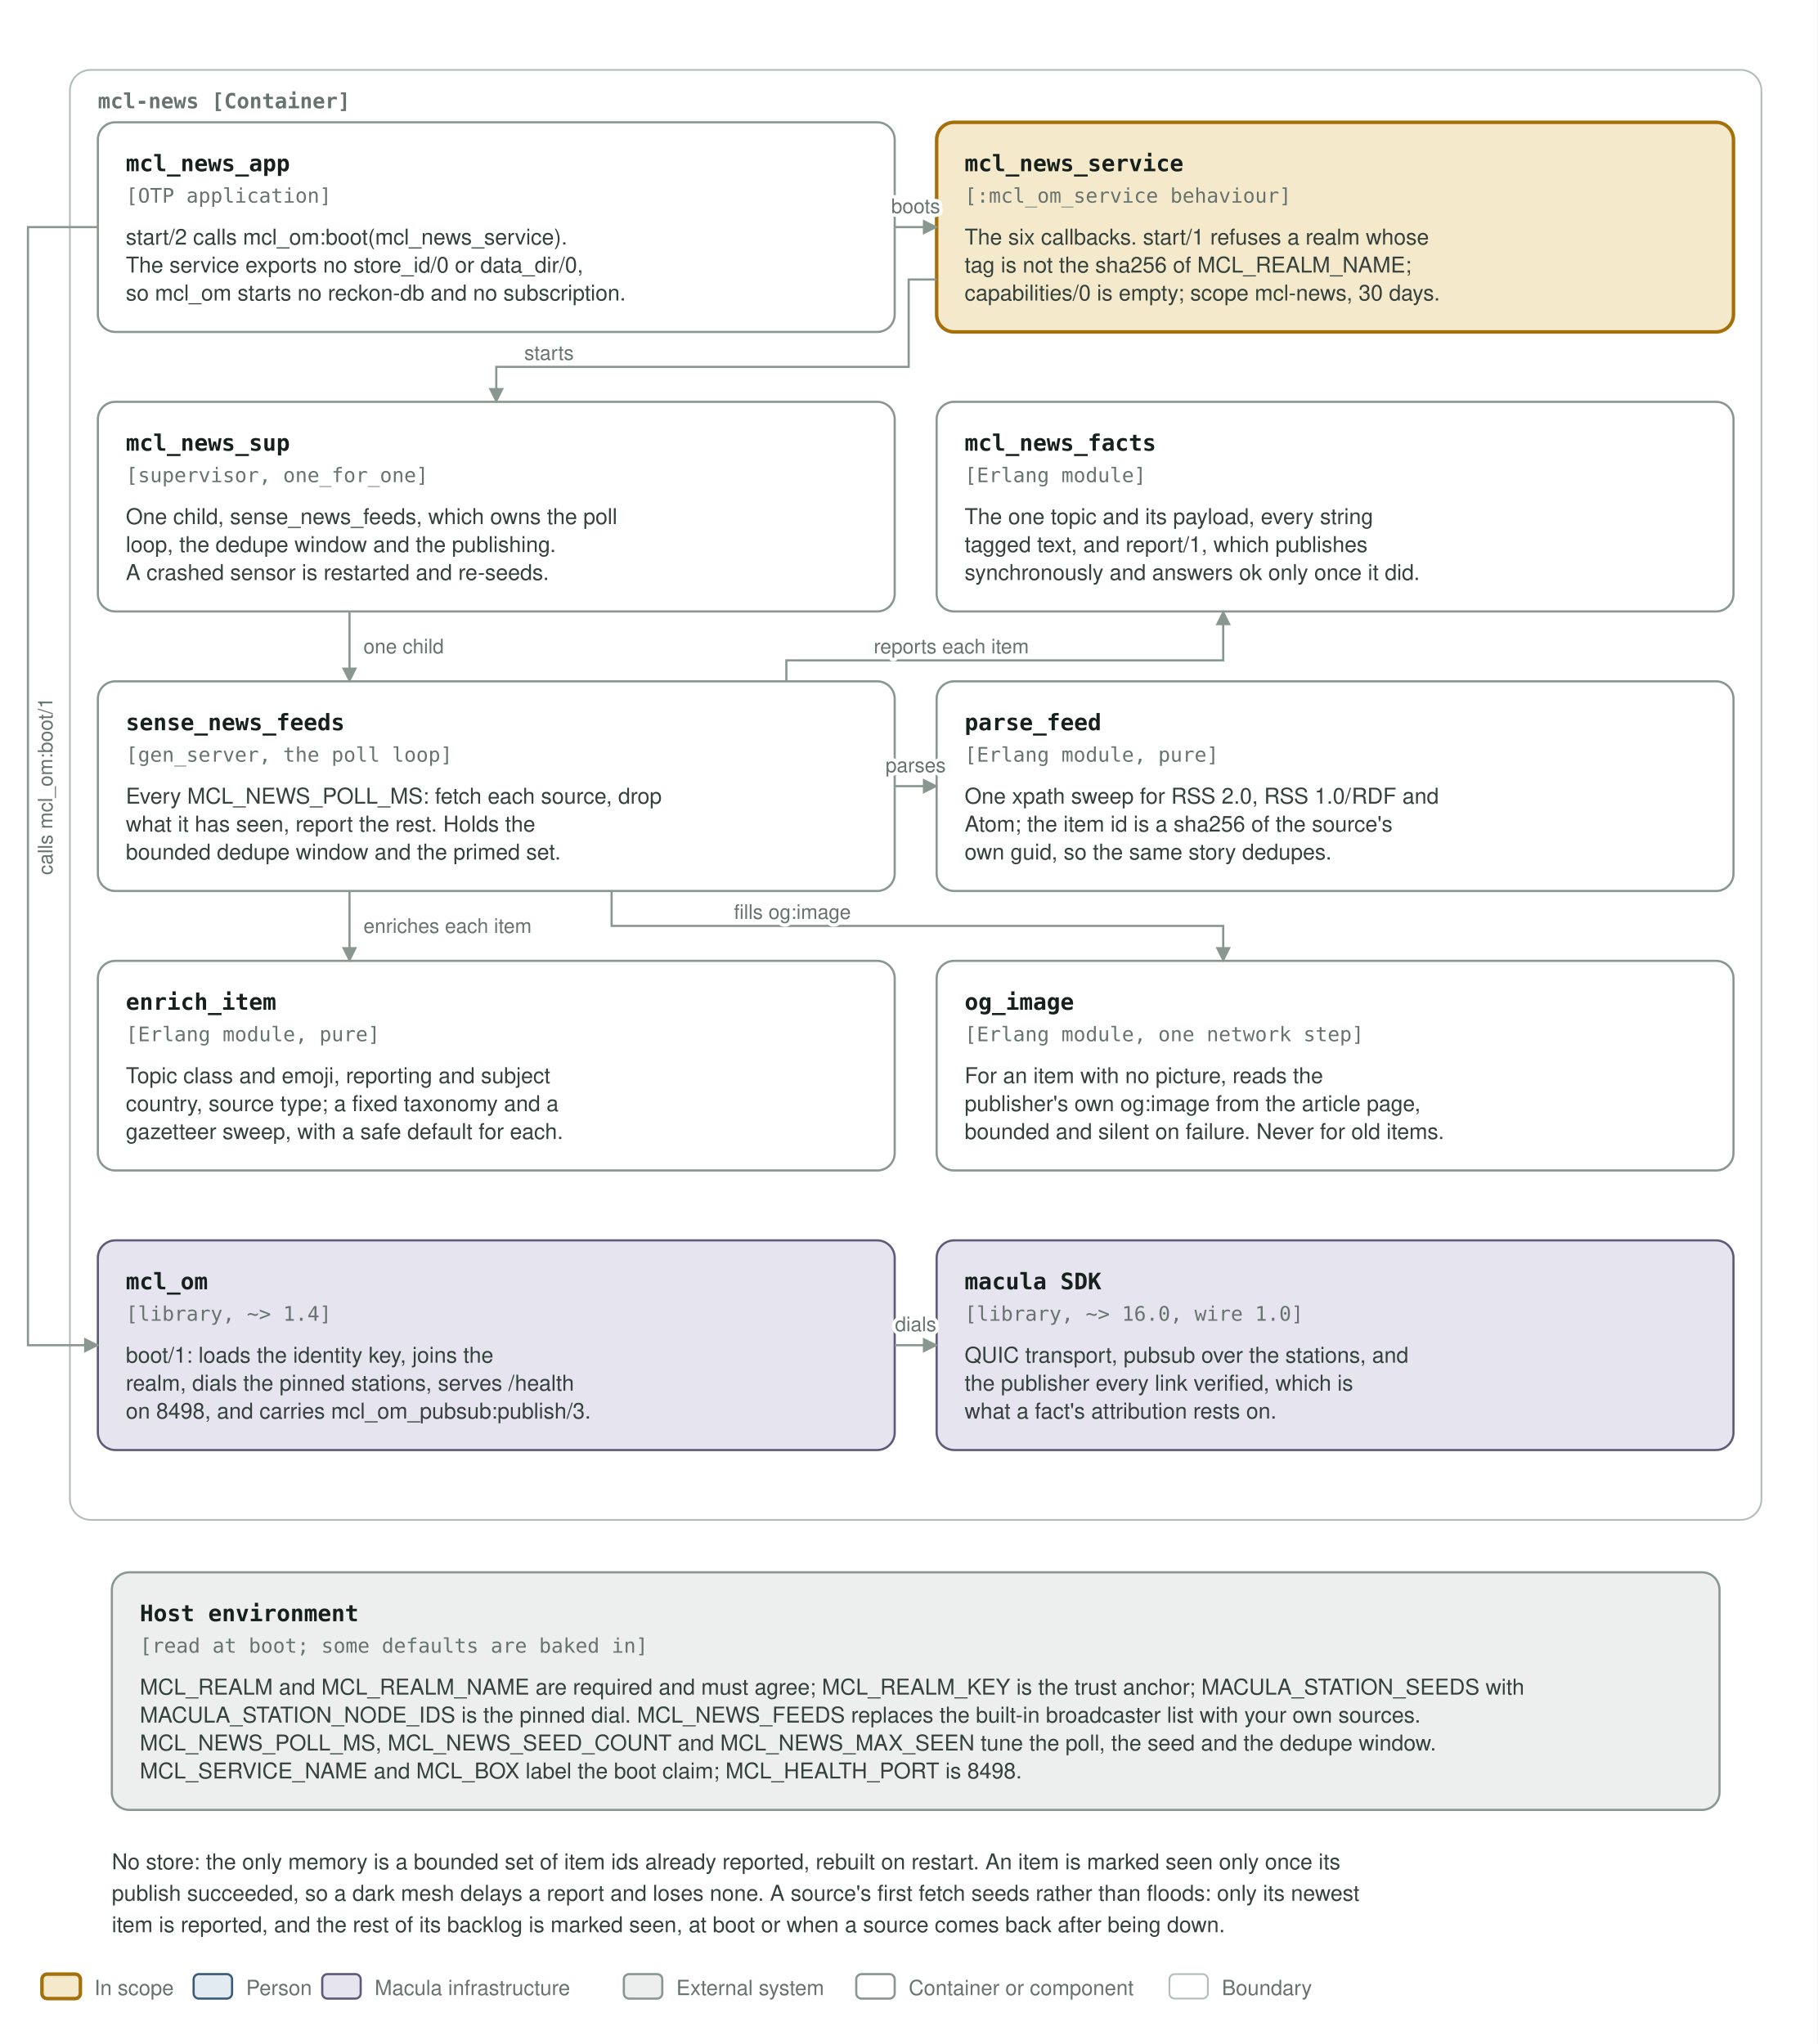
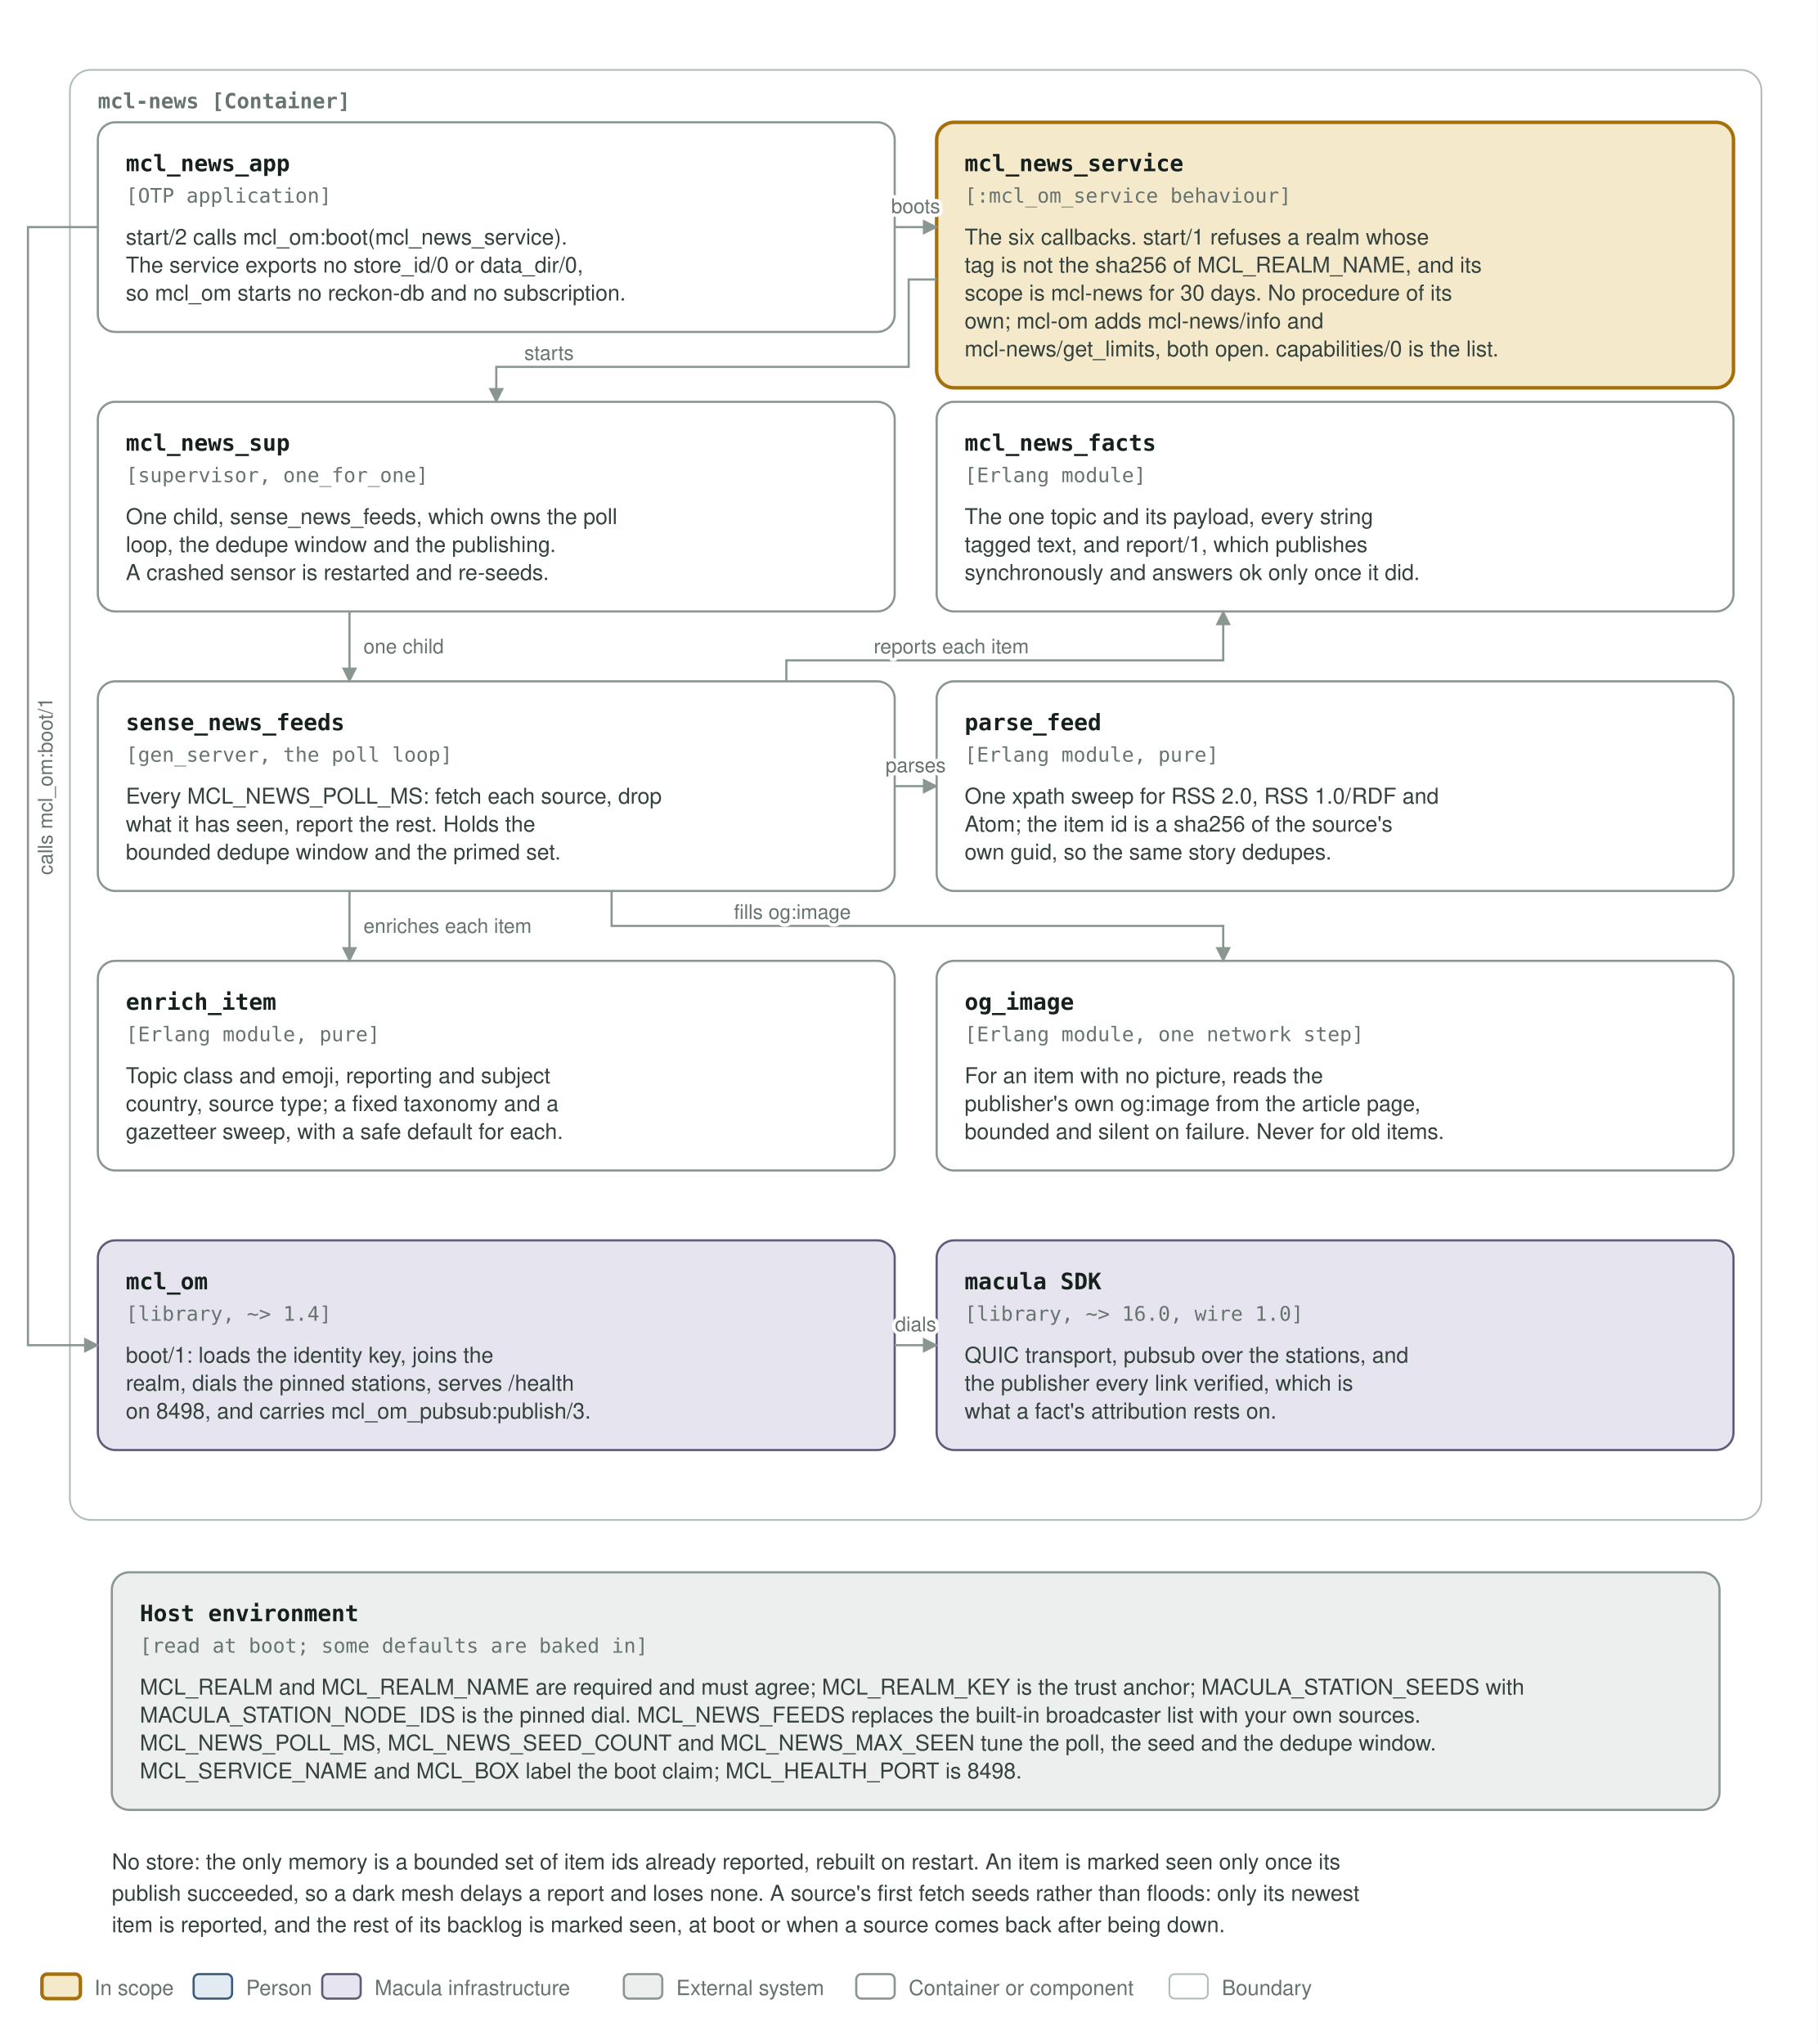
<svg xmlns="http://www.w3.org/2000/svg" viewBox="0 0 1040 1170" role="img" aria-label="mcl-news components">
  <style>
.t-name { font-family: "Atkinson Hyperlegible", "Segoe UI", system-ui, -apple-system, Helvetica, Arial, sans-serif; font-size: 15px; font-weight: 700; }
.t-desc { font-family: "Atkinson Hyperlegible", "Segoe UI", system-ui, -apple-system, Helvetica, Arial, sans-serif; font-size: 12.5px; }
.t-rel { font-family: "Atkinson Hyperlegible", "Segoe UI", system-ui, -apple-system, Helvetica, Arial, sans-serif; font-size: 11.5px; paint-order: stroke; stroke-width: 4px; stroke-linejoin: round; }
.t-code { font-family: "JetBrains Mono", ui-monospace, Menlo, Consolas, monospace; font-size: 13px; font-weight: 600; }
.t-type { font-family: "JetBrains Mono", ui-monospace, Menlo, Consolas, monospace; font-size: 11.5px; }
.t-bound { font-family: "JetBrains Mono", ui-monospace, Menlo, Consolas, monospace; font-size: 12px; font-weight: 600; }
.t-leg { font-family: "Atkinson Hyperlegible", "Segoe UI", system-ui, -apple-system, Helvetica, Arial, sans-serif; font-size: 12px; }
.edge { fill: none; stroke-width: 1.25; }
.edge-later { fill: none; stroke-width: 1.25; stroke-dasharray: 5 4; }
.bg { fill: #FFFFFF; }
.b-sys { fill: #F5E9CC; stroke: #A56F0A; stroke-width: 2; }
.b-per { fill: #E3EBF2; stroke: #3B5B7A; stroke-width: 1.25; }
.b-mac { fill: #E6E4EE; stroke: #5E5A78; stroke-width: 1.25; }
.b-ext { fill: #ECEFED; stroke: #8A9791; stroke-width: 1.25; }
.b-cmp { fill: #FFFFFF; stroke: #8A9791; stroke-width: 1.25; }
.b-later { fill: none; stroke: #8A9791; stroke-width: 1.25; stroke-dasharray: 5 4; }
.bound { fill: none; stroke: #B3BDB8; stroke-width: 1; }
.head { fill: #3B5B7A; }
.t-name, .t-code { fill: #16201D; }
.t-type, .t-bound, .t-leg { fill: #66736E; }
.t-desc { fill: #34413C; }
.t-rel { fill: #66736E; stroke: #FFFFFF; }
.edge, .edge-later { stroke: #8A9791; }
.arrowhead { fill: #8A9791; }
@media (prefers-color-scheme: dark) {
.bg { fill: #171F1C; }
.b-sys { fill: #3A2E13; stroke: #E3AA3C; }
.b-per { fill: #1D2A36; stroke: #8EB4D8; }
.b-mac { fill: #26243A; stroke: #A9A4C8; }
.b-ext { fill: #1C2421; stroke: #7D8B85; }
.b-cmp { fill: #171F1C; stroke: #7D8B85; }
.b-later { stroke: #7D8B85; }
.bound { stroke: #4A5752; }
.head { fill: #8EB4D8; }
.t-name, .t-code { fill: #E6ECE9; }
.t-type, .t-bound, .t-leg { fill: #93A09A; }
.t-desc { fill: #C3CDC8; }
.t-rel { fill: #93A09A; stroke: #171F1C; }
.edge, .edge-later { stroke: #7D8B85; }
.arrowhead { fill: #7D8B85; }
}
</style>
  <defs>
    <marker id="a" viewBox="0 0 10 10" refX="9" refY="5" markerWidth="7" markerHeight="7" orient="auto-start-reverse">
      <path class="arrowhead" d="M0 0L10 5L0 10z" />
    </marker>
  </defs>
  <rect class="bg" x="0" y="0" width="1040" height="1170" />
  <rect class="bound" x="40" y="40" width="968" height="830" rx="12" />
  <text class="t-bound" x="56" y="62">mcl-news [Container]</text>
  <rect class="b-cmp" x="56" y="70" width="456" height="120" rx="10" />
  <text class="t-code" x="72" y="98">mcl_news_app</text>
  <text class="t-type" x="72" y="116">[OTP application]</text>
  <text class="t-desc" x="72" y="140">start/2 calls mcl_om:boot(mcl_news_service).</text>
  <text class="t-desc" x="72" y="156">The service exports no store_id/0 or data_dir/0,</text>
  <text class="t-desc" x="72" y="172">so mcl_om starts no reckon-db and no subscription.</text>
-   <rect class="b-sys" x="536" y="70" width="456" height="120" rx="10" />
+   <rect class="b-sys" x="536" y="70" width="456" height="152" rx="10" />
  <text class="t-code" x="552" y="98">mcl_news_service</text>
  <text class="t-type" x="552" y="116">[:mcl_om_service behaviour]</text>
  <text class="t-desc" x="552" y="140">The six callbacks. start/1 refuses a realm whose</text>
-   <text class="t-desc" x="552" y="156">tag is not the sha256 of MCL_REALM_NAME;</text>
-   <text class="t-desc" x="552" y="172">capabilities/0 is empty; scope mcl-news, 30 days.</text>
+   <text class="t-desc" x="552" y="156">tag is not the sha256 of MCL_REALM_NAME, and its</text>
+   <text class="t-desc" x="552" y="172">scope is mcl-news for 30 days. No procedure of its</text>
+   <text class="t-desc" x="552" y="188">own; mcl-om adds mcl-news/info and</text>
+   <text class="t-desc" x="552" y="204">mcl-news/get_limits, both open. capabilities/0 is the list.</text>
  <rect class="b-cmp" x="56" y="230" width="456" height="120" rx="10" />
  <text class="t-code" x="72" y="258">mcl_news_sup</text>
  <text class="t-type" x="72" y="276">[supervisor, one_for_one]</text>
  <text class="t-desc" x="72" y="300">One child, sense_news_feeds, which owns the poll</text>
  <text class="t-desc" x="72" y="316">loop, the dedupe window and the publishing.</text>
  <text class="t-desc" x="72" y="332">A crashed sensor is restarted and re-seeds.</text>
  <rect class="b-cmp" x="536" y="230" width="456" height="120" rx="10" />
  <text class="t-code" x="552" y="258">mcl_news_facts</text>
  <text class="t-type" x="552" y="276">[Erlang module]</text>
  <text class="t-desc" x="552" y="300">The one topic and its payload, every string</text>
  <text class="t-desc" x="552" y="316">tagged text, and report/1, which publishes</text>
  <text class="t-desc" x="552" y="332">synchronously and answers ok only once it did.</text>
  <rect class="b-cmp" x="56" y="390" width="456" height="120" rx="10" />
  <text class="t-code" x="72" y="418">sense_news_feeds</text>
  <text class="t-type" x="72" y="436">[gen_server, the poll loop]</text>
  <text class="t-desc" x="72" y="460">Every MCL_NEWS_POLL_MS: fetch each source, drop</text>
  <text class="t-desc" x="72" y="476">what it has seen, report the rest. Holds the</text>
  <text class="t-desc" x="72" y="492">bounded dedupe window and the primed set.</text>
  <rect class="b-cmp" x="536" y="390" width="456" height="120" rx="10" />
  <text class="t-code" x="552" y="418">parse_feed</text>
  <text class="t-type" x="552" y="436">[Erlang module, pure]</text>
  <text class="t-desc" x="552" y="460">One xpath sweep for RSS 2.0, RSS 1.0/RDF and</text>
  <text class="t-desc" x="552" y="476">Atom; the item id is a sha256 of the source's</text>
  <text class="t-desc" x="552" y="492">own guid, so the same story dedupes.</text>
  <rect class="b-cmp" x="56" y="550" width="456" height="120" rx="10" />
  <text class="t-code" x="72" y="578">enrich_item</text>
  <text class="t-type" x="72" y="596">[Erlang module, pure]</text>
  <text class="t-desc" x="72" y="620">Topic class and emoji, reporting and subject</text>
  <text class="t-desc" x="72" y="636">country, source type; a fixed taxonomy and a</text>
  <text class="t-desc" x="72" y="652">gazetteer sweep, with a safe default for each.</text>
  <rect class="b-cmp" x="536" y="550" width="456" height="120" rx="10" />
  <text class="t-code" x="552" y="578">og_image</text>
  <text class="t-type" x="552" y="596">[Erlang module, one network step]</text>
  <text class="t-desc" x="552" y="620">For an item with no picture, reads the</text>
  <text class="t-desc" x="552" y="636">publisher's own og:image from the article page,</text>
  <text class="t-desc" x="552" y="652">bounded and silent on failure. Never for old items.</text>
  <rect class="b-mac" x="56" y="710" width="456" height="120" rx="10" />
  <text class="t-code" x="72" y="738">mcl_om</text>
  <text class="t-type" x="72" y="756">[library, ~&gt; 1.4]</text>
  <text class="t-desc" x="72" y="780">boot/1: loads the identity key, joins the</text>
  <text class="t-desc" x="72" y="796">realm, dials the pinned stations, serves /health</text>
  <text class="t-desc" x="72" y="812">on 8498, and carries mcl_om_pubsub:publish/3.</text>
  <rect class="b-mac" x="536" y="710" width="456" height="120" rx="10" />
  <text class="t-code" x="552" y="738">macula SDK</text>
  <text class="t-type" x="552" y="756">[library, ~&gt; 16.0, wire 1.0]</text>
  <text class="t-desc" x="552" y="780">QUIC transport, pubsub over the stations, and</text>
  <text class="t-desc" x="552" y="796">the publisher every link verified, which is</text>
  <text class="t-desc" x="552" y="812">what a fact's attribution rests on.</text>
  <path class="edge" d="M56 130H16V770H56" marker-end="url(#a)" />
  <text class="t-rel" x="30" y="450" text-anchor="middle" transform="rotate(-90 30 450)">calls mcl_om:boot/1</text>
  <path class="edge" d="M512 130H536" marker-end="url(#a)" />
  <text class="t-rel" x="524" y="122" text-anchor="middle">boots</text>
  <path class="edge" d="M536 160H520V210H284V230" marker-end="url(#a)" />
  <text class="t-rel" x="300" y="206">starts</text>
  <path class="edge" d="M200 350V390" marker-end="url(#a)" />
  <text class="t-rel" x="208" y="374">one child</text>
  <path class="edge" d="M512 450H536" marker-end="url(#a)" />
  <text class="t-rel" x="524" y="442" text-anchor="middle">parses</text>
  <path class="edge" d="M200 510V550" marker-end="url(#a)" />
  <text class="t-rel" x="208" y="534">enriches each item</text>
  <path class="edge" d="M350 510V530H700V550" marker-end="url(#a)" />
  <text class="t-rel" x="420" y="526">fills og:image</text>
  <path class="edge" d="M450 390V378H700V350" marker-end="url(#a)" />
  <text class="t-rel" x="500" y="374">reports each item</text>
  <path class="edge" d="M512 770H536" marker-end="url(#a)" />
  <text class="t-rel" x="524" y="762" text-anchor="middle">dials</text>
  <rect class="b-ext" x="64" y="900" width="920" height="136" rx="10" />
  <text class="t-code" x="80" y="928">Host environment</text>
  <text class="t-type" x="80" y="946">[read at boot; some defaults are baked in]</text>
  <text class="t-desc" x="80" y="970">MCL_REALM and MCL_REALM_NAME are required and must agree; MCL_REALM_KEY is the trust anchor; MACULA_STATION_SEEDS with</text>
  <text class="t-desc" x="80" y="986">MACULA_STATION_NODE_IDS is the pinned dial. MCL_NEWS_FEEDS replaces the built-in broadcaster list with your own sources.</text>
  <text class="t-desc" x="80" y="1002">MCL_NEWS_POLL_MS, MCL_NEWS_SEED_COUNT and MCL_NEWS_MAX_SEEN tune the poll, the seed and the dedupe window.</text>
  <text class="t-desc" x="80" y="1018">MCL_SERVICE_NAME and MCL_BOX label the boot claim; MCL_HEALTH_PORT is 8498.</text>
  <text class="t-desc" x="64" y="1070">No store: the only memory is a bounded set of item ids already reported, rebuilt on restart. An item is marked seen only once its</text>
  <text class="t-desc" x="64" y="1088">publish succeeded, so a dark mesh delays a report and loses none. A source's first fetch seeds rather than floods: only its newest</text>
  <text class="t-desc" x="64" y="1106">item is reported, and the rest of its backlog is marked seen, at boot or when a source comes back after being down.</text>
  <rect class="b-sys" x="24" y="1130" width="22" height="14" rx="3" />
  <text class="t-leg" x="54" y="1142">In scope</text>
  <rect class="b-per" x="110.8" y="1130" width="22" height="14" rx="3" />
  <text class="t-leg" x="140.8" y="1142">Person</text>
  <rect class="b-mac" x="184.4" y="1130" width="22" height="14" rx="3" />
  <text class="t-leg" x="214.4" y="1142">Macula infrastructure</text>
  <rect class="b-ext" x="357.0" y="1130" width="22" height="14" rx="3" />
  <text class="t-leg" x="387.0" y="1142">External system</text>
  <rect class="b-cmp" x="490.0" y="1130" width="22" height="14" rx="3" />
  <text class="t-leg" x="520.0" y="1142">Container or component</text>
  <rect class="bound" x="669.2" y="1130" width="22" height="14" rx="3" />
  <text class="t-leg" x="699.2" y="1142">Boundary</text>
</svg>
